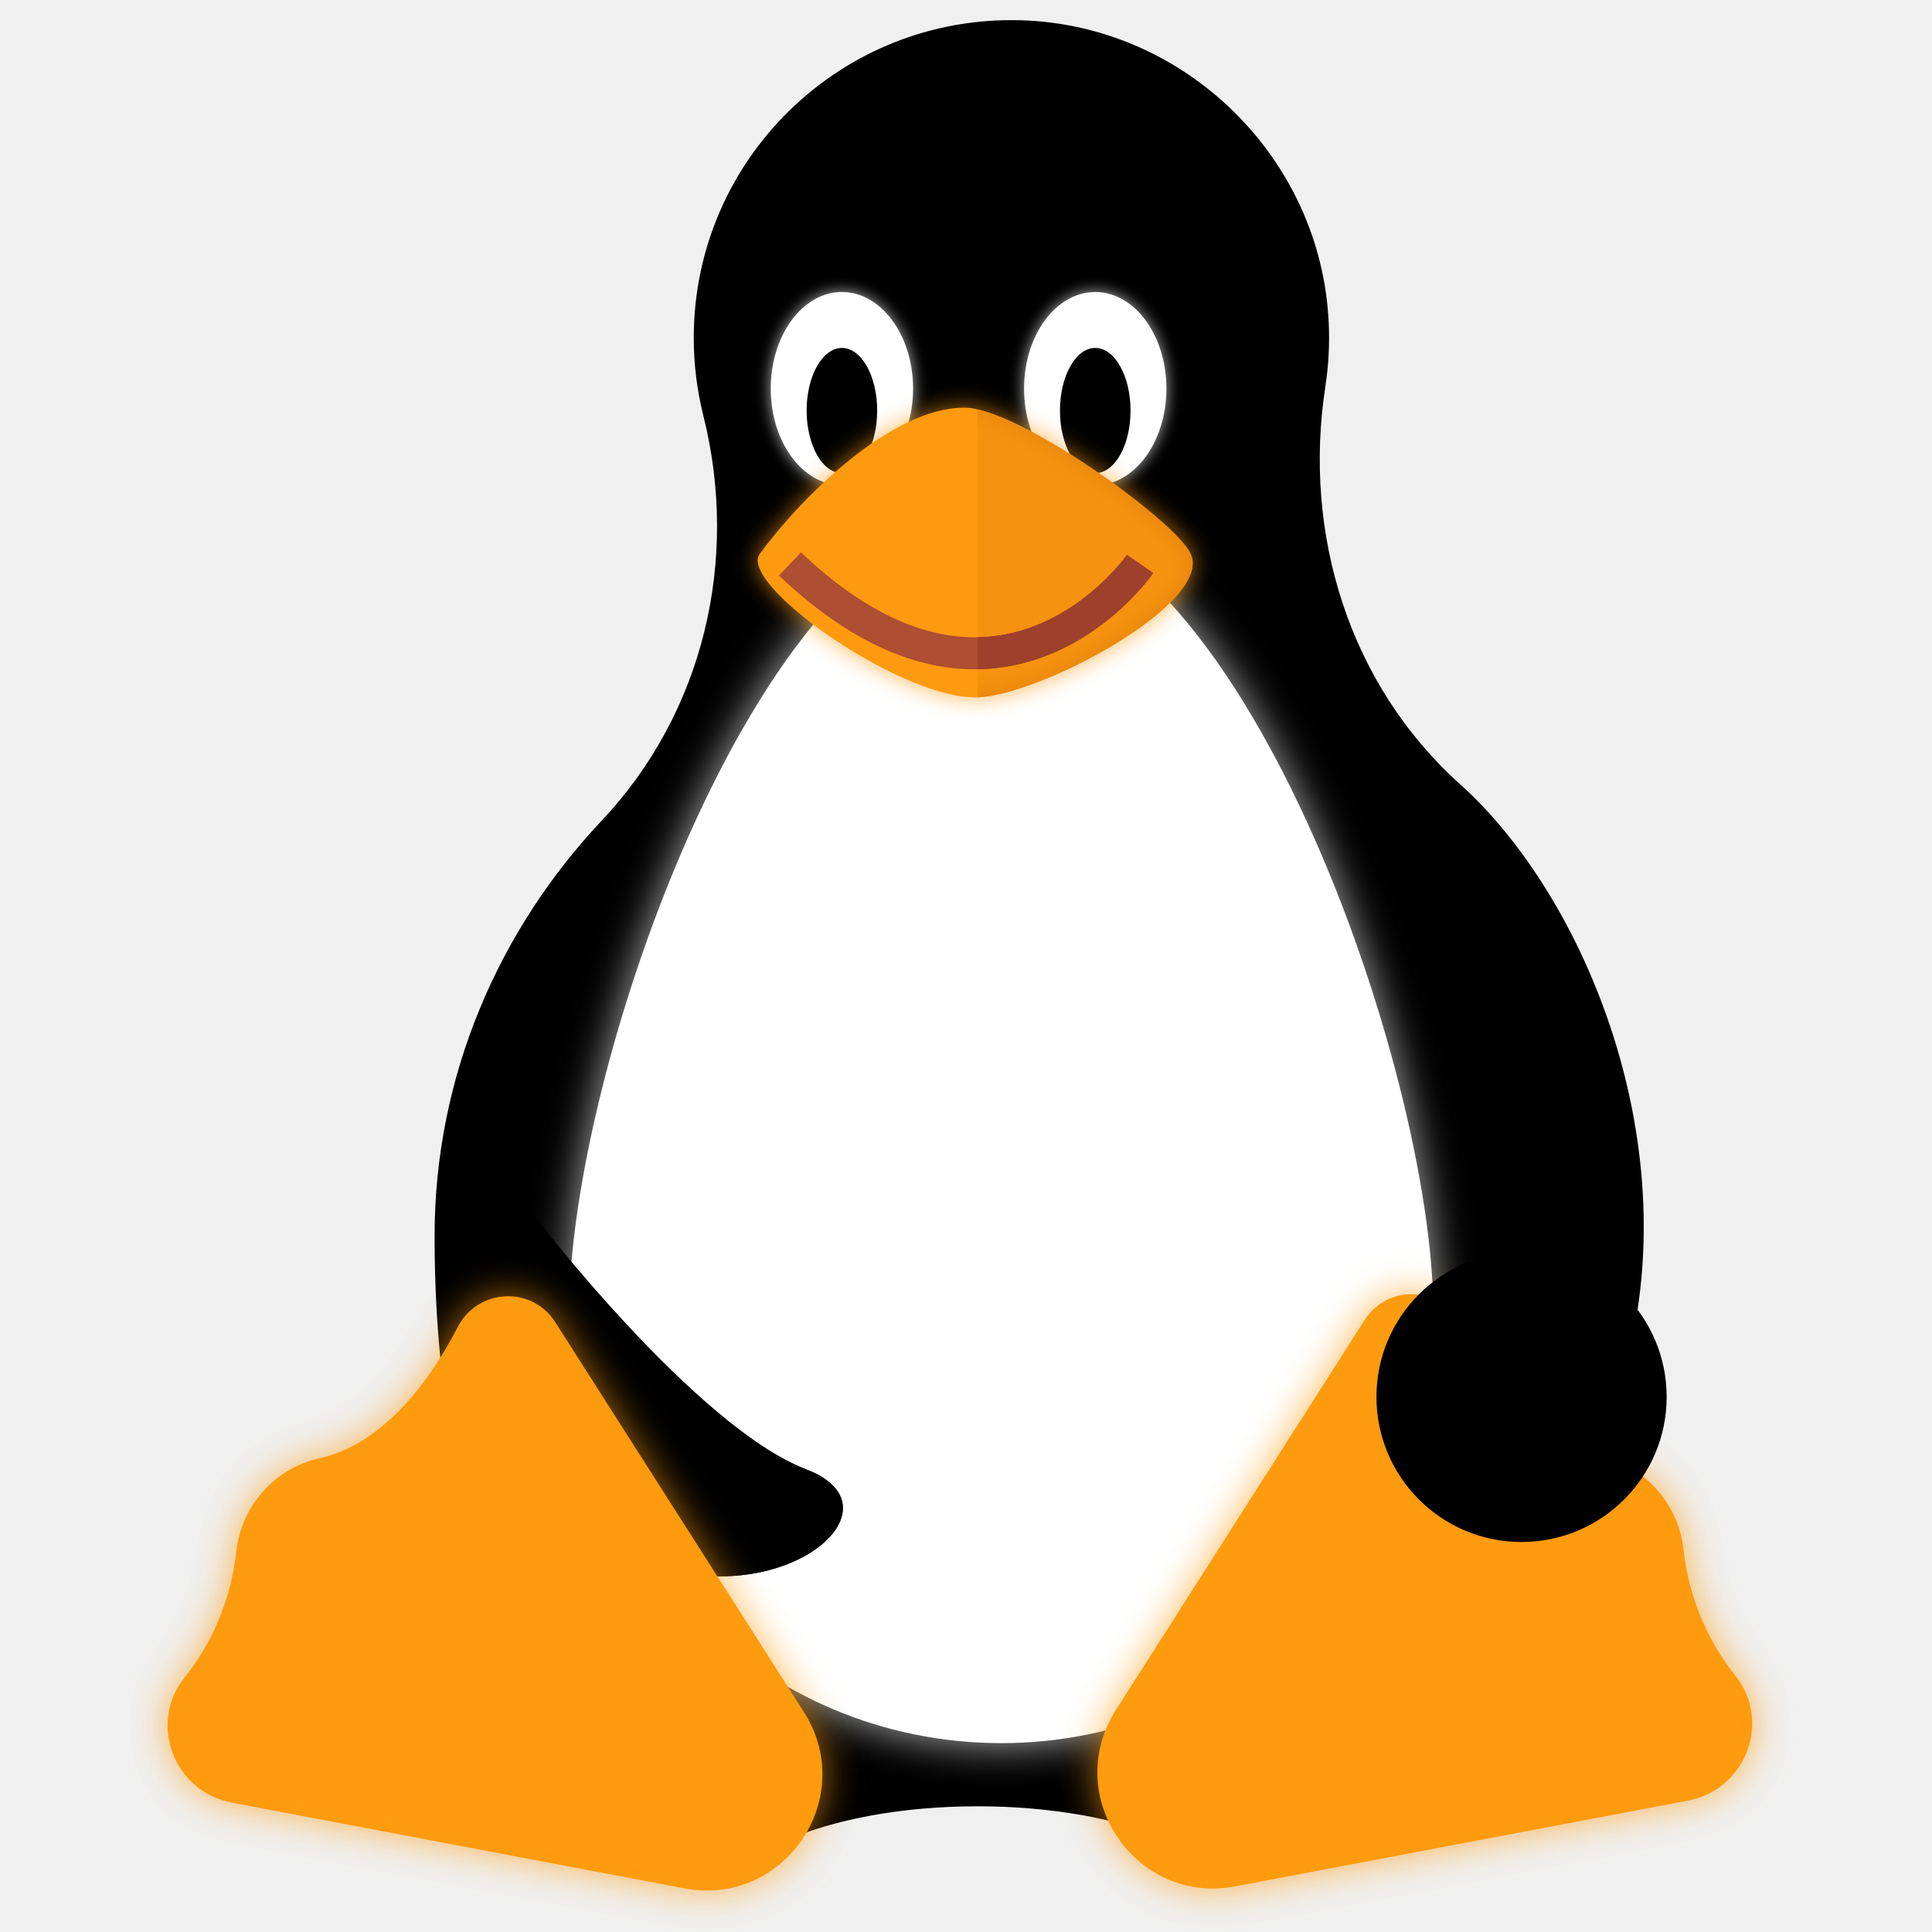
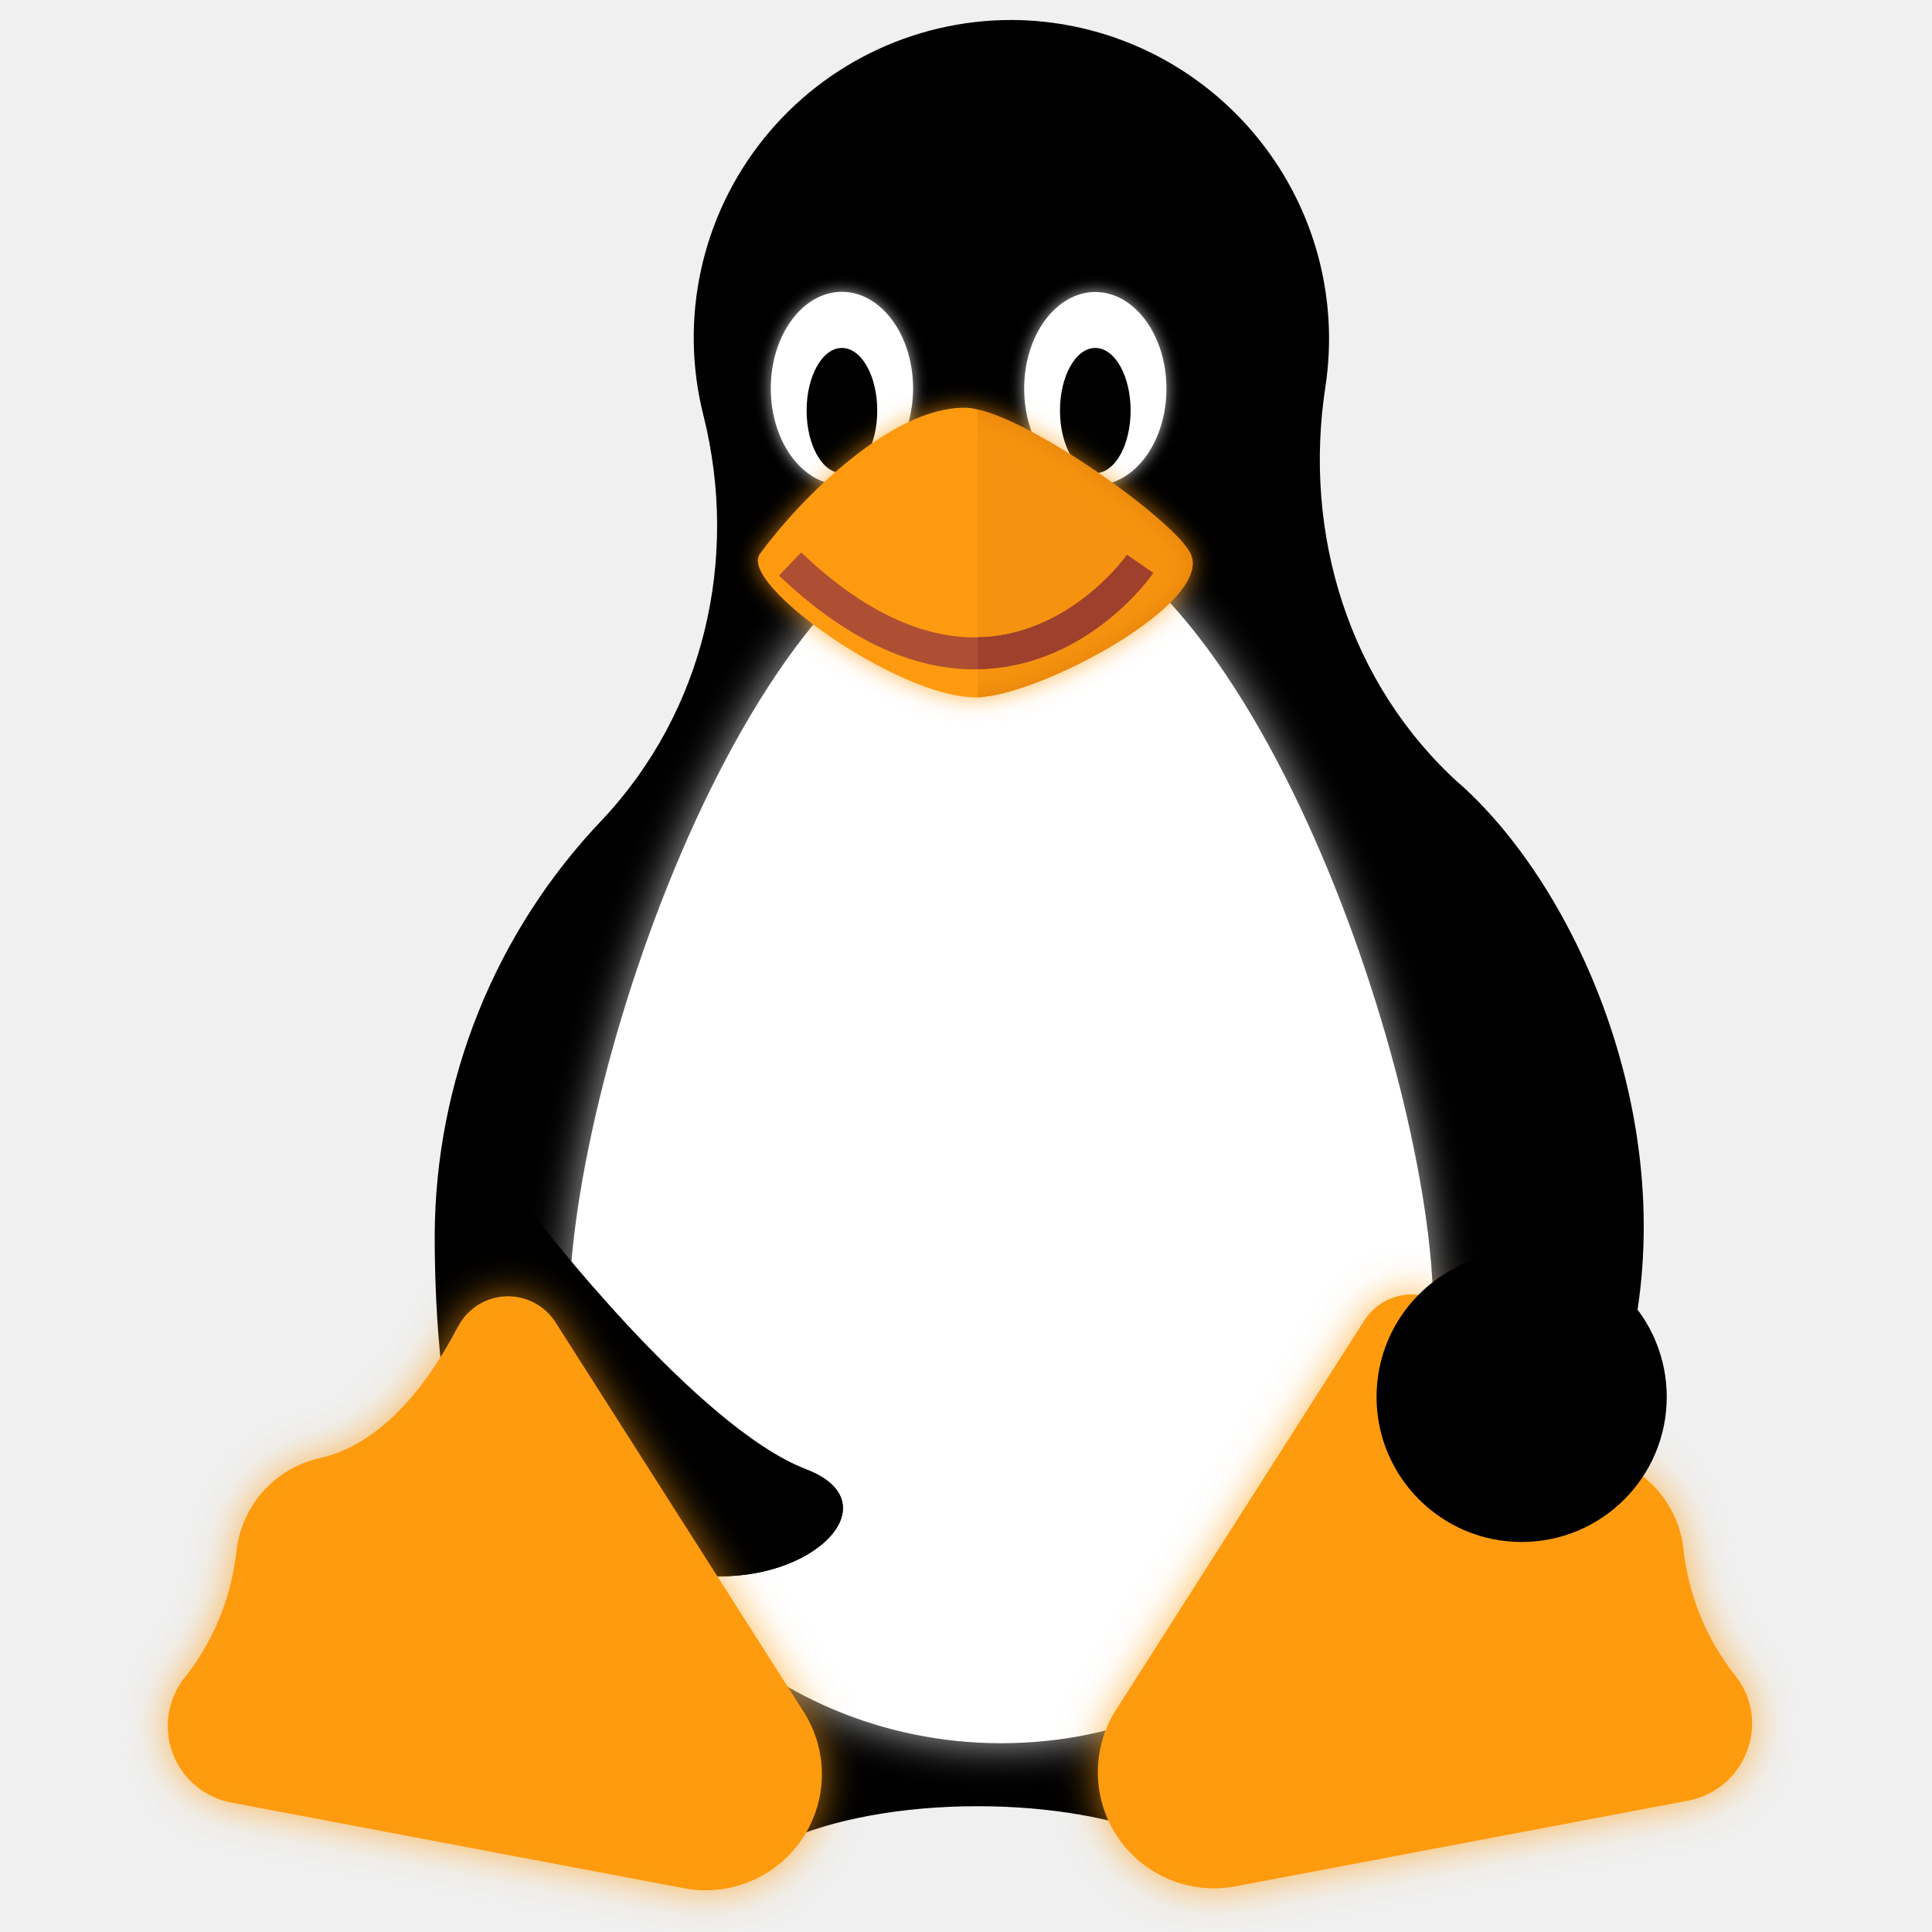
<svg xmlns="http://www.w3.org/2000/svg" width="96" height="96">
  <defs>
-     <filter height="1.158" y="-.079" width="1.143" x="-.071" id="i" color-interpolation-filters="sRGB">
-       <feGaussianBlur stdDeviation="3.665" />
+     <filter height="1.16" y="-.08" width="1.14" x="-.07" id="i" color-interpolation-filters="sRGB">
+       <feGaussianBlur stdDeviation="3.67" />
    </filter>
-     <filter color-interpolation-filters="sRGB" id="h" x="-.186" width="1.372" y="-.183" height="1.366">
-       <feGaussianBlur stdDeviation=".591" />
+     <filter color-interpolation-filters="sRGB" id="h" x="-.19" width="1.37" y="-.18" height="1.37">
+       <feGaussianBlur stdDeviation=".59" />
    </filter>
-     <filter color-interpolation-filters="sRGB" id="g" x="-.305" width="1.609" y="-.299" height="1.599">
-       <feGaussianBlur stdDeviation=".967" />
+     <filter color-interpolation-filters="sRGB" id="g" x="-.3" width="1.61" y="-.3" height="1.6">
+       <feGaussianBlur stdDeviation=".97" />
    </filter>
-     <filter color-interpolation-filters="sRGB" id="f" x="-.251" width="1.502" y="-.247" height="1.494">
-       <feGaussianBlur stdDeviation=".798" />
+     <filter color-interpolation-filters="sRGB" id="f" x="-.25" width="1.5" y="-.25" height="1.49">
+       <feGaussianBlur stdDeviation=".8" />
    </filter>
-     <filter height="1.158" y="-.079" width="1.143" x="-.071" id="e" color-interpolation-filters="sRGB">
-       <feGaussianBlur stdDeviation="3.665" />
+     <filter height="1.16" y="-.08" width="1.14" x="-.07" id="e" color-interpolation-filters="sRGB">
+       <feGaussianBlur stdDeviation="3.67" />
    </filter>
-     <filter height="1.188" y="-.094" width="1.125" x="-.062" id="d" color-interpolation-filters="sRGB">
-       <feGaussianBlur stdDeviation="2.126" />
+     <filter height="1.19" y="-.09" width="1.13" x="-.06" id="d" color-interpolation-filters="sRGB">
+       <feGaussianBlur stdDeviation="2.13" />
    </filter>
-     <filter color-interpolation-filters="sRGB" id="c" x="-.127" width="1.255" y="-.094" height="1.188">
-       <feGaussianBlur stdDeviation="1.418" />
+     <filter color-interpolation-filters="sRGB" id="c" x="-.13" width="1.25" y="-.09" height="1.19">
+       <feGaussianBlur stdDeviation="1.42" />
    </filter>
-     <filter color-interpolation-filters="sRGB" id="b" x="-.127" width="1.255" y="-.094" height="1.188">
-       <feGaussianBlur stdDeviation="1.418" />
+     <filter color-interpolation-filters="sRGB" id="b" x="-.13" width="1.25" y="-.09" height="1.19">
+       <feGaussianBlur stdDeviation="1.42" />
    </filter>
-     <filter color-interpolation-filters="sRGB" id="a" x="-.058" width="1.117" y="-.041" height="1.082">
-       <feGaussianBlur stdDeviation="3.937" />
+     <filter color-interpolation-filters="sRGB" id="a" x="-.06" width="1.12" y="-.04" height="1.08">
+       <feGaussianBlur stdDeviation="3.94" />
    </filter>
  </defs>
-   <path d="M72.56 38.977c-5.516-4.951-7.833-12.444-6.704-19.769a15.961 15.961 0 00.167-3.181C65.64 7.853 58.904 1.244 50.725 1.007 41.794.748 34.472 7.911 34.472 16.784c0 1.33.165 2.622.474 3.856 1.8 7.17.024 14.752-5.045 20.133-5.088 5.401-8.307 12.655-8.307 20.644 0 18.4 7.161 27.268 17.406 30.061 2.357-1.058 5.776-1.724 9.58-1.724 3.619 0 6.887.603 9.226 1.572 12.642-2.534 18.639-8.691 22.823-22.907 3.342-11.354-1.839-23.852-8.07-29.443z" />
-   <path filter="url(#a)" fill="#fff" opacity=".7" d="M84.225 242.448c0-45.34 36.325-150.337 81.134-150.337s81.134 105.528 81.134 150.337c0 44.809-36.325 81.134-81.134 81.134s-81.134-36.325-81.134-81.134z" transform="translate(6 1) scale(.26458)" />
-   <path fill="#fff" d="M28.284 65.148c0-11.996 9.611-39.777 21.467-39.777 11.856 0 21.467 27.921 21.467 39.777 0 11.856-9.611 21.467-21.467 21.467-11.856 0-21.467-9.611-21.467-21.467zM45.37 19.31a3.536 4.8 0 01-3.536 4.8 3.536 4.8 0 01-3.536-4.8 3.536 4.8 0 013.536-4.8 3.536 4.8 0 013.536 4.8" />
-   <path filter="url(#b)" fill="#fff" opacity=".7" d="M148.799 69.203a13.363 18.14 0 01-13.363 18.14 13.363 18.14 0 01-13.363-18.14 13.363 18.14 0 0113.363-18.14 13.363 18.14 0 0113.363 18.14" transform="translate(6 1) scale(.26458)" />
-   <path fill="#000100" d="M43.587 20.4a1.753 3.111 0 01-1.753 3.111A1.753 3.111 0 0140.081 20.4a1.753 3.111 0 011.753-3.111A1.753 3.111 0 0143.587 20.4" />
-   <path fill="#fff" d="M57.958 19.31a3.536 4.8 0 01-3.536 4.8 3.536 4.8 0 01-3.536-4.8 3.536 4.8 0 013.536-4.8 3.536 4.8 0 013.536 4.8" />
-   <path filter="url(#c)" fill="#fff" opacity=".7" d="M196.379 69.203a13.363 18.14 0 01-13.363 18.14 13.363 18.14 0 01-13.363-18.14 13.363 18.14 0 0113.363-18.14 13.363 18.14 0 0113.363 18.14" transform="translate(6 1) scale(.26458)" />
-   <path fill="#000100" d="M56.176 20.4a1.753 3.111 0 01-1.753 3.111A1.753 3.111 0 0152.669 20.4a1.753 3.111 0 011.753-3.111A1.753 3.111 0 0156.176 20.4" />
-   <path fill="#ae4e32" d="M48.42 33.256c-3.198 0-6.46-1.563-9.713-4.659l1.094-1.15c3.243 3.086 6.427 4.49 9.461 4.178 4.189-.433 6.71-4.018 6.735-4.054l1.306.902c-.119.172-2.97 4.224-7.878 4.731a9.761 9.761 0 01-1.006.052z" />
-   <path fill="#9e402b" d="M49.263 31.625c-.226.023-.454.034-.682.038v1.589c.282-.005.564-.018.845-.048 4.908-.507 7.759-4.559 7.878-4.731l-1.306-.902c-.024.036-2.546 3.621-6.734 4.054z" />
-   <path fill="#fe9a0f" d="M59.159 27.517c1.155 2.462-7.639 7.135-10.702 7.135-3.82 0-11.797-5.646-10.702-7.135 2.043-2.778 6.503-7.261 10.165-7.261 2.638 0 10.454 5.588 11.239 7.261z" />
-   <path fill="#e2810c" d="M59.159 27.517c-.727-1.551-7.491-6.461-10.578-7.171v14.3c3.165-.116 11.718-4.698 10.578-7.129z" />
-   <path d="M200.916 100.224c4.364 9.307-28.874 26.965-40.448 26.965-14.437 0-44.586-21.338-40.448-26.965 7.721-10.5 24.579-27.442 38.419-27.442 9.971 0 39.511 21.118 42.477 27.442z" fill="#fe9a0f" transform="translate(6 1) scale(.26458)" opacity=".7" filter="url(#d)" />
-   <path fill="#ae4e32" d="M48.42 33.256c-3.198 0-6.46-1.563-9.713-4.659l1.094-1.15c3.243 3.086 6.427 4.49 9.461 4.178 4.189-.433 6.71-4.018 6.735-4.054l1.306.902c-.119.172-2.97 4.224-7.878 4.731a9.761 9.761 0 01-1.006.052z" />
-   <path fill="#9e402b" d="M49.263 31.625c-.226.023-.454.034-.682.038v1.589c.282-.005.564-.018.845-.048 4.908-.507 7.759-4.559 7.878-4.731l-1.306-.902c-.024.036-2.546 3.621-6.734 4.054z" />
-   <path fill="#fe9b0e" d="M72.649 65.842c1.56 3.014 3.881 5.861 6.875 6.52 2.208.486 3.877 2.365 4.124 4.612.034.312.08.625.139.938.381 2.032 1.244 3.851 2.448 5.362 1.807 2.269.504 5.653-2.346 6.193l-22.507 4.265c-4.902.929-8.59-4.386-6.004-8.653l12.427-19.484c1.163-1.824 3.849-1.676 4.843.245z" />
-   <path d="M251.9 245.073c5.898 11.393 14.67 22.153 25.984 24.644 8.344 1.837 14.655 8.937 15.586 17.43.129 1.179.304 2.361.527 3.546 1.441 7.679 4.702 14.555 9.252 20.267 6.831 8.576 1.907 21.367-8.865 23.408l-85.065 16.121c-18.529 3.512-32.467-16.577-22.691-32.704l46.968-73.639c4.396-6.894 14.546-6.335 18.304.927z" fill="#fe9b0e" transform="translate(6 1) scale(.26458)" opacity=".71" filter="url(#e)" />
-   <path d="M82.815 69.411a7.21 7.21 0 01-7.21 7.21 7.21 7.21 0 01-7.21-7.21 7.21 7.21 0 017.21-7.21 7.21 7.21 0 017.21 7.21M26.885 61.511s7.704 9.393 13.194 11.509c5.49 2.117-2.611 8.262-10.02 3.602-7.408-4.66-3.175-15.111-3.175-15.111z" />
-   <path d="M26.592 60.473s7.997 10.431 13.487 12.548c5.49 2.117-2.611 8.262-10.02 3.602-5.784-3.638-6.903-15.294-6.049-18.263.24-.834 2.582 2.113 2.582 2.113z" />
-   <path fill="#fe9b0e" d="M22.744 65.943c-1.56 3.014-3.881 5.861-6.875 6.52-2.208.486-3.877 2.365-4.124 4.612a12.441 12.441 0 01-.139.938c-.381 2.032-1.244 3.851-2.448 5.362-1.807 2.269-.504 5.653 2.346 6.193l22.507 4.265c4.902.929 8.59-4.386 6.004-8.653l-12.427-19.484c-1.163-1.824-3.849-1.676-4.843.245z" />
-   <path fill="#fff" d="M41.304 63.419a1.371 1.371 0 01-1.012 1.031c.5.124.888.518 1.004 1.02a1.371 1.371 0 011.012-1.03 1.371 1.371 0 01-1.004-1.02zm-2.011-1.626a1.371 1.371 0 01-1.012 1.031c.5.124.888.518 1.004 1.02a1.371 1.371 0 011.012-1.03 1.371 1.371 0 01-1.004-1.02zm-2.476 1.599a1.371 1.371 0 01-1.012 1.031c.5.124.888.518 1.004 1.02a1.371 1.371 0 011.012-1.03 1.371 1.371 0 01-1.004-1.02z" class="spark3" />
-   <path filter="url(#f)" fill="#fff" class="spark3" d="M133.433 235.913a5.18 5.18 0 01-3.825 3.895 5.18 5.18 0 013.796 3.855 5.18 5.18 0 013.825-3.894 5.18 5.18 0 01-3.797-3.856z" transform="translate(6 1) scale(.26458)" />
-   <path filter="url(#g)" fill="#fff" d="M125.831 229.769a5.18 5.18 0 01-3.825 3.895 5.18 5.18 0 013.796 3.855 5.18 5.18 0 013.825-3.895 5.18 5.18 0 01-3.797-3.856z" class="spark3" transform="translate(6 1) scale(.26458)" />
-   <path filter="url(#h)" fill="#fff" d="M116.474 235.811a5.18 5.18 0 01-3.825 3.895 5.18 5.18 0 013.796 3.855 5.18 5.18 0 013.825-3.895 5.18 5.18 0 01-3.797-3.856z" class="spark3" transform="translate(6 1) scale(.26458)" />
-   <path d="M63.286 245.453c-5.898 11.393-14.67 22.153-25.984 24.644-8.344 1.837-14.655 8.937-15.586 17.43a47.03 47.03 0 01-.526 3.546c-1.441 7.679-4.702 14.555-9.252 20.267-6.831 8.576-1.907 21.367 8.865 23.408l85.065 16.121c18.529 3.512 32.467-16.577 22.691-32.704l-46.968-73.639c-4.397-6.894-14.547-6.335-18.305.927z" fill="#fe9b0e" transform="translate(6 1) scale(.26458)" opacity=".7" filter="url(#i)" />
+   <path d="M72.56 38.98c-5.52-4.95-7.83-12.45-6.7-19.77a15.96 15.96 0 00.16-3.18A15.86 15.86 0 0050.72 1a15.78 15.78 0 00-15.77 19.63c1.8 7.17.02 14.75-5.05 20.13a30.08 30.08 0 00-8.3 20.65c0 18.4 7.15 27.27 17.4 30.06 2.36-1.06 5.78-1.72 9.58-1.72 3.62 0 6.89.6 9.23 1.57 12.64-2.54 18.64-8.7 22.82-22.91 3.34-11.35-1.84-23.85-8.07-29.44z" />
+   <path filter="url(#a)" fill="#fff" opacity=".7" d="M84.22 242.45c0-45.34 36.33-150.34 81.14-150.34s81.13 105.53 81.13 150.34a81.13 81.13 0 01-162.27 0z" transform="translate(6 1) scale(.26458)" />
+   <path fill="#fff" d="M28.28 65.15c0-12 9.62-39.78 21.47-39.78 11.86 0 21.47 27.92 21.47 39.78a21.47 21.47 0 01-42.94 0zM45.37 19.3a3.54 4.8 0 01-3.54 4.8 3.54 4.8 0 01-3.53-4.8 3.54 4.8 0 013.53-4.8 3.54 4.8 0 013.54 4.8" />
+   <path filter="url(#b)" fill="#fff" opacity=".7" d="M148.8 69.2a13.36 18.14 0 01-13.36 18.14 13.36 18.14 0 01-13.37-18.14 13.36 18.14 0 0113.37-18.14A13.36 18.14 0 01148.8 69.2" transform="translate(6 1) scale(.26458)" />
+   <path fill="#000100" d="M43.59 20.4a1.75 3.11 0 01-1.76 3.11 1.75 3.11 0 01-1.75-3.11 1.75 3.11 0 011.75-3.11 1.75 3.11 0 011.76 3.11" />
+   <path fill="#fff" d="M57.96 19.31a3.54 4.8 0 01-3.54 4.8 3.54 4.8 0 01-3.53-4.8 3.54 4.8 0 013.53-4.8 3.54 4.8 0 013.54 4.8" />
+   <path filter="url(#c)" fill="#fff" opacity=".7" d="M196.38 69.2a13.36 18.14 0 01-13.36 18.14 13.36 18.14 0 01-13.37-18.14 13.36 18.14 0 0113.37-18.14 13.36 18.14 0 0113.36 18.14" transform="translate(6 1) scale(.26458)" />
+   <path fill="#000100" d="M56.18 20.4a1.75 3.11 0 01-1.76 3.11 1.75 3.11 0 01-1.75-3.11 1.75 3.11 0 011.75-3.11 1.75 3.11 0 011.76 3.11" />
+   <path fill="#ae4e32" d="M48.42 33.26c-3.2 0-6.46-1.57-9.71-4.66l1.1-1.15c3.23 3.08 6.42 4.49 9.45 4.18 4.2-.44 6.71-4.02 6.74-4.06l1.3.9c-.11.18-2.97 4.23-7.87 4.73a9.76 9.76 0 01-1.01.06z" />
+   <path fill="#9e402b" d="M49.26 31.63c-.22.02-.45.03-.68.03v1.6l.85-.06c4.9-.5 7.75-4.55 7.87-4.73l-1.3-.9c-.03.04-2.55 3.62-6.74 4.06z" />
+   <path fill="#fe9a0f" d="M59.16 27.52c1.15 2.46-7.64 7.13-10.7 7.13-3.82 0-11.8-5.64-10.7-7.13 2.04-2.78 6.5-7.26 10.16-7.26 2.64 0 10.45 5.58 11.24 7.26z" />
+   <path fill="#e2810c" d="M59.16 27.52c-.73-1.55-7.5-6.46-10.58-7.17v14.3c3.17-.12 11.72-4.7 10.58-7.13z" />
+   <path d="M200.92 100.22c4.36 9.31-28.88 26.97-40.45 26.97-14.44 0-44.59-21.34-40.45-26.97 7.72-10.5 24.58-27.44 38.42-27.44 9.97 0 39.51 21.12 42.48 27.44z" fill="#fe9a0f" transform="translate(6 1) scale(.26458)" opacity=".7" filter="url(#d)" />
+   <path fill="#ae4e32" d="M48.42 33.26c-3.2 0-6.46-1.57-9.71-4.66l1.1-1.15c3.23 3.08 6.42 4.49 9.45 4.18 4.2-.44 6.71-4.02 6.74-4.06l1.3.9c-.11.18-2.97 4.23-7.87 4.73a9.76 9.76 0 01-1.01.06z" />
+   <path fill="#9e402b" d="M49.26 31.63c-.22.02-.45.03-.68.03v1.6l.85-.06c4.9-.5 7.75-4.55 7.87-4.73l-1.3-.9c-.03.04-2.55 3.62-6.74 4.06z" />
+   <path fill="#fe9b0e" d="M72.65 65.84c1.56 3.02 3.88 5.86 6.87 6.52a5.33 5.33 0 014.13 4.61 12.24 12.24 0 002.58 6.3c1.81 2.27.5 5.66-2.34 6.2l-22.5 4.26a5.77 5.77 0 01-6.01-8.65L67.8 65.6a2.8 2.8 0 014.84.24z" />
+   <path d="M251.9 245.07c5.9 11.4 14.67 22.16 25.98 24.65a20.16 20.16 0 0115.59 17.43 46.53 46.53 0 009.78 23.81c6.83 8.58 1.9 21.37-8.87 23.4l-85.06 16.13c-18.53 3.51-32.47-16.58-22.7-32.7l46.98-73.64c4.4-6.9 14.54-6.34 18.3.92z" fill="#fe9b0e" transform="translate(6 1) scale(.26458)" opacity=".71" filter="url(#e)" />
+   <path d="M82.82 69.41a7.21 7.21 0 01-7.21 7.21 7.21 7.21 0 01-7.21-7.2 7.21 7.21 0 017.2-7.22 7.21 7.21 0 017.22 7.21m-55.93-7.9s7.7 9.4 13.19 11.51c5.49 2.12-2.61 8.26-10.02 3.6-7.4-4.66-3.17-15.1-3.17-15.1z" />
+   <path d="M26.6 60.47s7.99 10.43 13.48 12.55c5.49 2.12-2.61 8.26-10.02 3.6-5.78-3.64-6.9-15.3-6.05-18.26.24-.83 2.58 2.11 2.58 2.11z" />
+   <path fill="#fe9b0e" d="M22.74 65.94c-1.56 3.02-3.88 5.86-6.87 6.52a5.33 5.33 0 00-4.12 4.61 12.44 12.44 0 01-.14.94 12.19 12.19 0 01-2.45 5.37 3.87 3.87 0 002.34 6.19l22.51 4.26a5.77 5.77 0 006-8.65L27.6 65.7a2.8 2.8 0 00-4.85.24z" />
+   <path fill="#fff" d="M41.3 63.42a1.37 1.37 0 01-1 1.03c.5.12.88.52 1 1.02a1.37 1.37 0 011-1.03 1.37 1.37 0 01-1-1.02zm-2-1.63a1.37 1.37 0 01-1.02 1.03c.5.13.89.52 1 1.02a1.37 1.37 0 011.02-1.03 1.37 1.37 0 01-1-1.02zm-2.48 1.6a1.37 1.37 0 01-1.01 1.03c.5.13.88.52 1 1.02a1.37 1.37 0 011.01-1.03 1.37 1.37 0 01-1-1.02z" class="spark3" />
+   <path filter="url(#f)" fill="#fff" class="spark3" d="M133.43 235.91a5.18 5.18 0 01-3.82 3.9 5.18 5.18 0 013.8 3.85 5.18 5.18 0 013.82-3.9 5.18 5.18 0 01-3.8-3.85z" transform="translate(6 1) scale(.26458)" />
+   <path filter="url(#g)" fill="#fff" d="M125.83 229.77a5.18 5.18 0 01-3.82 3.9 5.18 5.18 0 013.8 3.85 5.18 5.18 0 013.82-3.9 5.18 5.18 0 01-3.8-3.85z" class="spark3" transform="translate(6 1) scale(.26458)" />
+   <path filter="url(#h)" fill="#fff" d="M116.47 235.81a5.18 5.18 0 01-3.82 3.9 5.18 5.18 0 013.8 3.85 5.18 5.18 0 013.82-3.9 5.18 5.18 0 01-3.8-3.85z" class="spark3" transform="translate(6 1) scale(.26458)" />
+   <path d="M63.29 245.45c-5.9 11.4-14.67 22.16-25.99 24.65a20.16 20.16 0 00-15.58 17.43 47.03 47.03 0 01-.53 3.54 46.06 46.06 0 01-9.25 20.27c-6.83 8.58-1.9 21.37 8.86 23.4l85.07 16.13c18.53 3.51 32.46-16.58 22.69-32.7l-46.97-73.64c-4.4-6.9-14.55-6.34-18.3.92z" fill="#fe9b0e" transform="translate(6 1) scale(.26458)" opacity=".7" filter="url(#i)" />
</svg>
